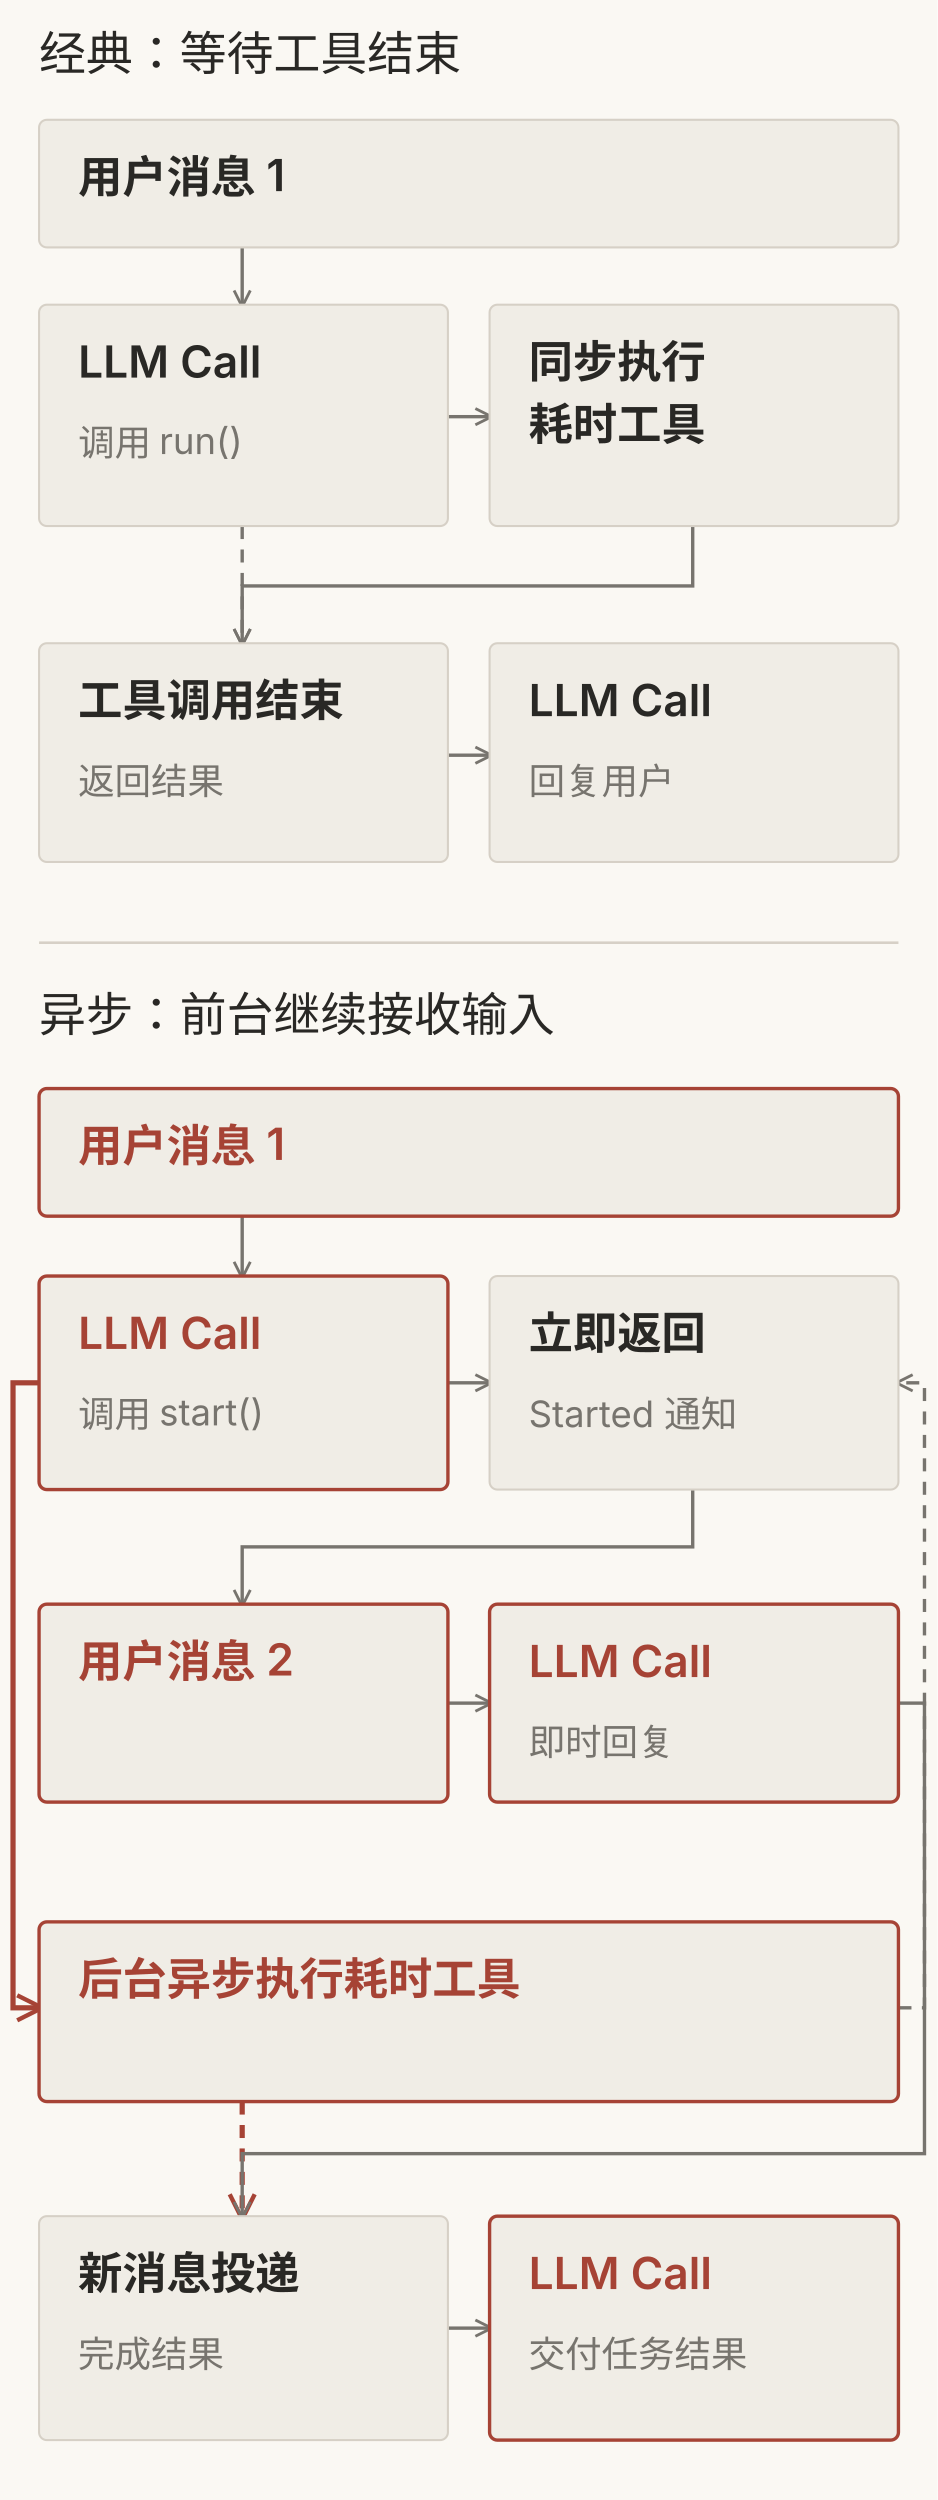
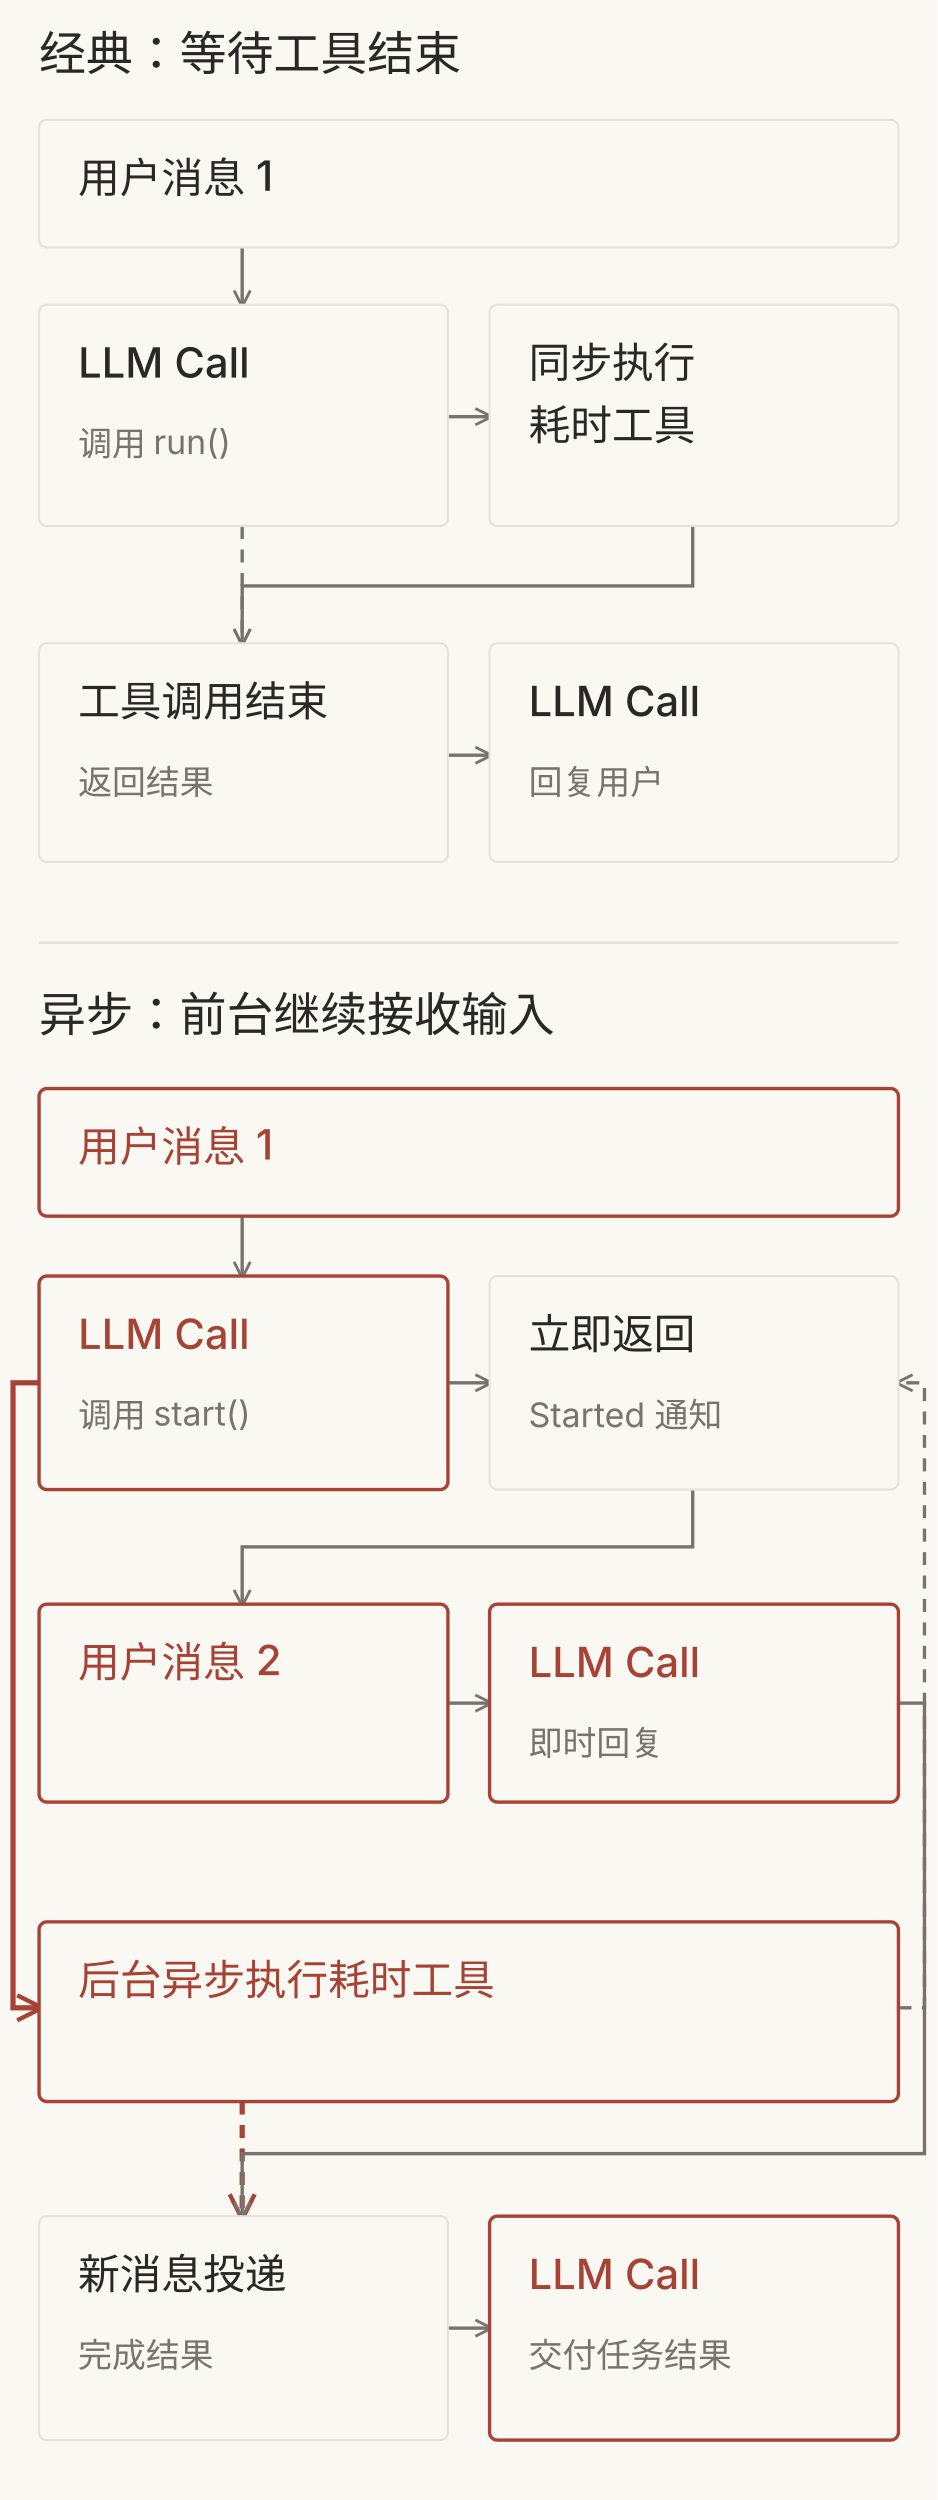
<svg xmlns="http://www.w3.org/2000/svg" width="360" height="960" viewBox="0 0 360 960" role="img" aria-labelledby="title desc">
  <defs>
    <marker id="arrow-accent" viewBox="0 0 10 10" refX="8" refY="5" markerWidth="6" markerHeight="6" orient="auto-start-reverse">
      <path d="M1 1 L9 5 L1 9" fill="none" stroke="#a64335" stroke-width="1.4" />
    </marker>
    <marker id="arrow-muted" viewBox="0 0 10 10" refX="8" refY="5" markerWidth="6" markerHeight="6" orient="auto-start-reverse">
      <path d="M1 1 L9 5 L1 9" fill="none" stroke="#77746e" stroke-width="1.4" />
    </marker>
  </defs>
  <rect width="360" height="960" fill="#faf8f3" />
  <g font-family="-apple-system,BlinkMacSystemFont,Segoe UI,PingFang SC,Microsoft YaHei,sans-serif">
-     <line x1="15" y1="362" x2="345" y2="362" stroke="#d6d0c6" />
+     <line x1="15" y1="362" x2="345" y2="362" stroke="#e6e2da" />
    <polyline points="93,95 93,117" fill="none" stroke="#77746e" stroke-width="1.3" marker-end="url(#arrow-muted)" />
    <polyline points="172,160 188,160" fill="none" stroke="#77746e" stroke-width="1.3" marker-end="url(#arrow-muted)" />
    <polyline points="266,202 266,225 93,225 93,247" fill="none" stroke="#77746e" stroke-width="1.3" marker-end="url(#arrow-muted)" />
    <polyline points="172,290 188,290" fill="none" stroke="#77746e" stroke-width="1.3" marker-end="url(#arrow-muted)" />
    <polyline points="93,202 93,247" fill="none" stroke="#77746e" stroke-width="1.3" stroke-dasharray="5 4" marker-end="url(#arrow-muted)" />
    <polyline points="93,467 93,490" fill="none" stroke="#77746e" stroke-width="1.3" marker-end="url(#arrow-muted)" />
    <polyline points="172,531 188,531" fill="none" stroke="#77746e" stroke-width="1.3" marker-end="url(#arrow-muted)" />
    <polyline points="266,572 266,594 93,594 93,616" fill="none" stroke="#77746e" stroke-width="1.3" marker-end="url(#arrow-muted)" />
    <polyline points="172,654 188,654" fill="none" stroke="#77746e" stroke-width="1.3" marker-end="url(#arrow-muted)" />
    <polyline points="15,531 5,531 5,771 15,771" fill="none" stroke="#a64335" stroke-width="2" marker-end="url(#arrow-accent)" />
    <polyline points="345,771 355,771 355,531 345,531" fill="none" stroke="#77746e" stroke-width="1.3" stroke-dasharray="5 4" marker-end="url(#arrow-muted)" />
    <polyline points="93,807 93,851" fill="none" stroke="#a64335" stroke-width="2" stroke-dasharray="5 4" marker-end="url(#arrow-accent)" />
    <polyline points="345,654 355,654 355,827 93,827 93,851" fill="none" stroke="#77746e" stroke-width="1.3" marker-end="url(#arrow-muted)" />
    <polyline points="172,894 188,894" fill="none" stroke="#77746e" stroke-width="1.3" marker-end="url(#arrow-muted)" />
-     <rect x="15" y="46" width="330" height="49" rx="3" fill="#f0ede6" stroke="#d6d0c6" stroke-width="0.8" />
-     <text x="30" y="74" font-size="17" fill="#292825" font-weight="600" data-node="sync-msg" data-max-width="300">用户消息 1</text>
-     <rect x="15" y="117" width="157" height="85" rx="3" fill="#f0ede6" stroke="#d6d0c6" stroke-width="0.8" />
-     <text x="30" y="145" font-size="17" fill="#292825" font-weight="600" data-node="run" data-max-width="127">LLM Call</text>
-     <text x="30" y="175" font-size="14" fill="#77746e" font-weight="400" data-node="run" data-max-width="127">调用 run()</text>
-     <rect x="188" y="117" width="157" height="85" rx="3" fill="#f0ede6" stroke="#d6d0c6" stroke-width="0.8" />
-     <text x="203" y="145" font-size="17" fill="#292825" font-weight="600" data-node="sync-tool" data-max-width="127">同步执行</text>
-     <text x="203" y="169" font-size="17" fill="#292825" font-weight="600" data-node="sync-tool" data-max-width="127">耗时工具</text>
-     <rect x="15" y="247" width="157" height="84" rx="3" fill="#f0ede6" stroke="#d6d0c6" stroke-width="0.8" />
-     <text x="30" y="275" font-size="17" fill="#292825" font-weight="600" data-node="sync-result" data-max-width="127">工具调用结束</text>
-     <text x="30" y="305" font-size="14" fill="#77746e" font-weight="400" data-node="sync-result" data-max-width="127">返回结果</text>
-     <rect x="188" y="247" width="157" height="84" rx="3" fill="#f0ede6" stroke="#d6d0c6" stroke-width="0.8" />
-     <text x="203" y="275" font-size="17" fill="#292825" font-weight="600" data-node="sync-llm" data-max-width="127">LLM Call</text>
-     <text x="203" y="305" font-size="14" fill="#77746e" font-weight="400" data-node="sync-llm" data-max-width="127">回复用户</text>
-     <rect x="15" y="418" width="330" height="49" rx="3" fill="#f0ede6" stroke="#a64335" stroke-width="1.3" />
-     <text x="30" y="446" font-size="17" fill="#a64335" font-weight="600" data-node="async-msg" data-max-width="300">用户消息 1</text>
-     <rect x="15" y="490" width="157" height="82" rx="3" fill="#f0ede6" stroke="#a64335" stroke-width="1.3" />
-     <text x="30" y="518" font-size="17" fill="#a64335" font-weight="600" data-node="start" data-max-width="127">LLM Call</text>
-     <text x="30" y="548" font-size="14" fill="#77746e" font-weight="400" data-node="start" data-max-width="127">调用 start()</text>
-     <rect x="188" y="490" width="157" height="82" rx="3" fill="#f0ede6" stroke="#d6d0c6" stroke-width="0.8" />
-     <text x="203" y="518" font-size="17" fill="#292825" font-weight="600" data-node="started" data-max-width="127">立即返回</text>
-     <text x="203" y="548" font-size="14" fill="#77746e" font-weight="400" data-node="started" data-max-width="127">Started 通知</text>
-     <rect x="15" y="616" width="157" height="76" rx="3" fill="#f0ede6" stroke="#a64335" stroke-width="1.3" />
-     <text x="30" y="644" font-size="17" fill="#a64335" font-weight="600" data-node="msg2" data-max-width="127">用户消息 2</text>
-     <rect x="188" y="616" width="157" height="76" rx="3" fill="#f0ede6" stroke="#a64335" stroke-width="1.3" />
-     <text x="203" y="644" font-size="17" fill="#a64335" font-weight="600" data-node="reply" data-max-width="127">LLM Call</text>
-     <text x="203" y="674" font-size="14" fill="#77746e" font-weight="400" data-node="reply" data-max-width="127">即时回复</text>
-     <rect x="15" y="738" width="330" height="69" rx="3" fill="#f0ede6" stroke="#a64335" stroke-width="1.3" />
-     <text x="30" y="766" font-size="17" fill="#a64335" font-weight="600" data-node="async-tool" data-max-width="300">后台异步执行耗时工具</text>
-     <rect x="15" y="851" width="157" height="86" rx="3" fill="#f0ede6" stroke="#d6d0c6" stroke-width="0.8" />
-     <text x="30" y="879" font-size="17" fill="#292825" font-weight="600" data-node="inject" data-max-width="127">新消息投递</text>
-     <text x="30" y="909" font-size="14" fill="#77746e" font-weight="400" data-node="inject" data-max-width="127">完成结果</text>
-     <rect x="188" y="851" width="157" height="86" rx="3" fill="#f0ede6" stroke="#a64335" stroke-width="1.3" />
-     <text x="203" y="879" font-size="17" fill="#a64335" font-weight="600" data-node="deliver" data-max-width="127">LLM Call</text>
-     <text x="203" y="909" font-size="14" fill="#77746e" font-weight="400" data-node="deliver" data-max-width="127">交付任务结果</text>
+     <rect x="15" y="46" width="330" height="49" rx="3" fill="#faf8f3" stroke="#e6e2da" stroke-width="0.8" />
+     <text x="30" y="74" font-size="16" fill="#292825" font-weight="500" data-node="sync-msg" data-max-width="300">用户消息 1</text>
+     <rect x="15" y="117" width="157" height="85" rx="3" fill="#faf8f3" stroke="#e6e2da" stroke-width="0.8" />
+     <text x="30" y="145" font-size="16" fill="#292825" font-weight="500" data-node="run" data-max-width="127">LLM Call</text>
+     <text x="30" y="175" font-size="13" fill="#77746e" font-weight="400" data-node="run" data-max-width="127">调用 run()</text>
+     <rect x="188" y="117" width="157" height="85" rx="3" fill="#faf8f3" stroke="#e6e2da" stroke-width="0.8" />
+     <text x="203" y="145" font-size="16" fill="#292825" font-weight="500" data-node="sync-tool" data-max-width="127">同步执行</text>
+     <text x="203" y="169" font-size="16" fill="#292825" font-weight="500" data-node="sync-tool" data-max-width="127">耗时工具</text>
+     <rect x="15" y="247" width="157" height="84" rx="3" fill="#faf8f3" stroke="#e6e2da" stroke-width="0.8" />
+     <text x="30" y="275" font-size="16" fill="#292825" font-weight="500" data-node="sync-result" data-max-width="127">工具调用结束</text>
+     <text x="30" y="305" font-size="13" fill="#77746e" font-weight="400" data-node="sync-result" data-max-width="127">返回结果</text>
+     <rect x="188" y="247" width="157" height="84" rx="3" fill="#faf8f3" stroke="#e6e2da" stroke-width="0.8" />
+     <text x="203" y="275" font-size="16" fill="#292825" font-weight="500" data-node="sync-llm" data-max-width="127">LLM Call</text>
+     <text x="203" y="305" font-size="13" fill="#77746e" font-weight="400" data-node="sync-llm" data-max-width="127">回复用户</text>
+     <rect x="15" y="418" width="330" height="49" rx="3" fill="#faf8f3" stroke="#a64335" stroke-width="1.3" />
+     <text x="30" y="446" font-size="16" fill="#a64335" font-weight="500" data-node="async-msg" data-max-width="300">用户消息 1</text>
+     <rect x="15" y="490" width="157" height="82" rx="3" fill="#faf8f3" stroke="#a64335" stroke-width="1.3" />
+     <text x="30" y="518" font-size="16" fill="#a64335" font-weight="500" data-node="start" data-max-width="127">LLM Call</text>
+     <text x="30" y="548" font-size="13" fill="#77746e" font-weight="400" data-node="start" data-max-width="127">调用 start()</text>
+     <rect x="188" y="490" width="157" height="82" rx="3" fill="#faf8f3" stroke="#e6e2da" stroke-width="0.8" />
+     <text x="203" y="518" font-size="16" fill="#292825" font-weight="500" data-node="started" data-max-width="127">立即返回</text>
+     <text x="203" y="548" font-size="13" fill="#77746e" font-weight="400" data-node="started" data-max-width="127">Started 通知</text>
+     <rect x="15" y="616" width="157" height="76" rx="3" fill="#faf8f3" stroke="#a64335" stroke-width="1.3" />
+     <text x="30" y="644" font-size="16" fill="#a64335" font-weight="500" data-node="msg2" data-max-width="127">用户消息 2</text>
+     <rect x="188" y="616" width="157" height="76" rx="3" fill="#faf8f3" stroke="#a64335" stroke-width="1.3" />
+     <text x="203" y="644" font-size="16" fill="#a64335" font-weight="500" data-node="reply" data-max-width="127">LLM Call</text>
+     <text x="203" y="674" font-size="13" fill="#77746e" font-weight="400" data-node="reply" data-max-width="127">即时回复</text>
+     <rect x="15" y="738" width="330" height="69" rx="3" fill="#faf8f3" stroke="#a64335" stroke-width="1.3" />
+     <text x="30" y="766" font-size="16" fill="#a64335" font-weight="500" data-node="async-tool" data-max-width="300">后台异步执行耗时工具</text>
+     <rect x="15" y="851" width="157" height="86" rx="3" fill="#faf8f3" stroke="#e6e2da" stroke-width="0.8" />
+     <text x="30" y="879" font-size="16" fill="#292825" font-weight="500" data-node="inject" data-max-width="127">新消息投递</text>
+     <text x="30" y="909" font-size="13" fill="#77746e" font-weight="400" data-node="inject" data-max-width="127">完成结果</text>
+     <rect x="188" y="851" width="157" height="86" rx="3" fill="#faf8f3" stroke="#a64335" stroke-width="1.3" />
+     <text x="203" y="879" font-size="16" fill="#a64335" font-weight="500" data-node="deliver" data-max-width="127">LLM Call</text>
+     <text x="203" y="909" font-size="13" fill="#77746e" font-weight="400" data-node="deliver" data-max-width="127">交付任务结果</text>
    <text x="15" y="27" font-size="18" fill="#292825" font-weight="400">经典：等待工具结束</text>
    <text x="15" y="396" font-size="18" fill="#292825" font-weight="400">异步：前台继续接收输入</text>
  </g>
</svg>
